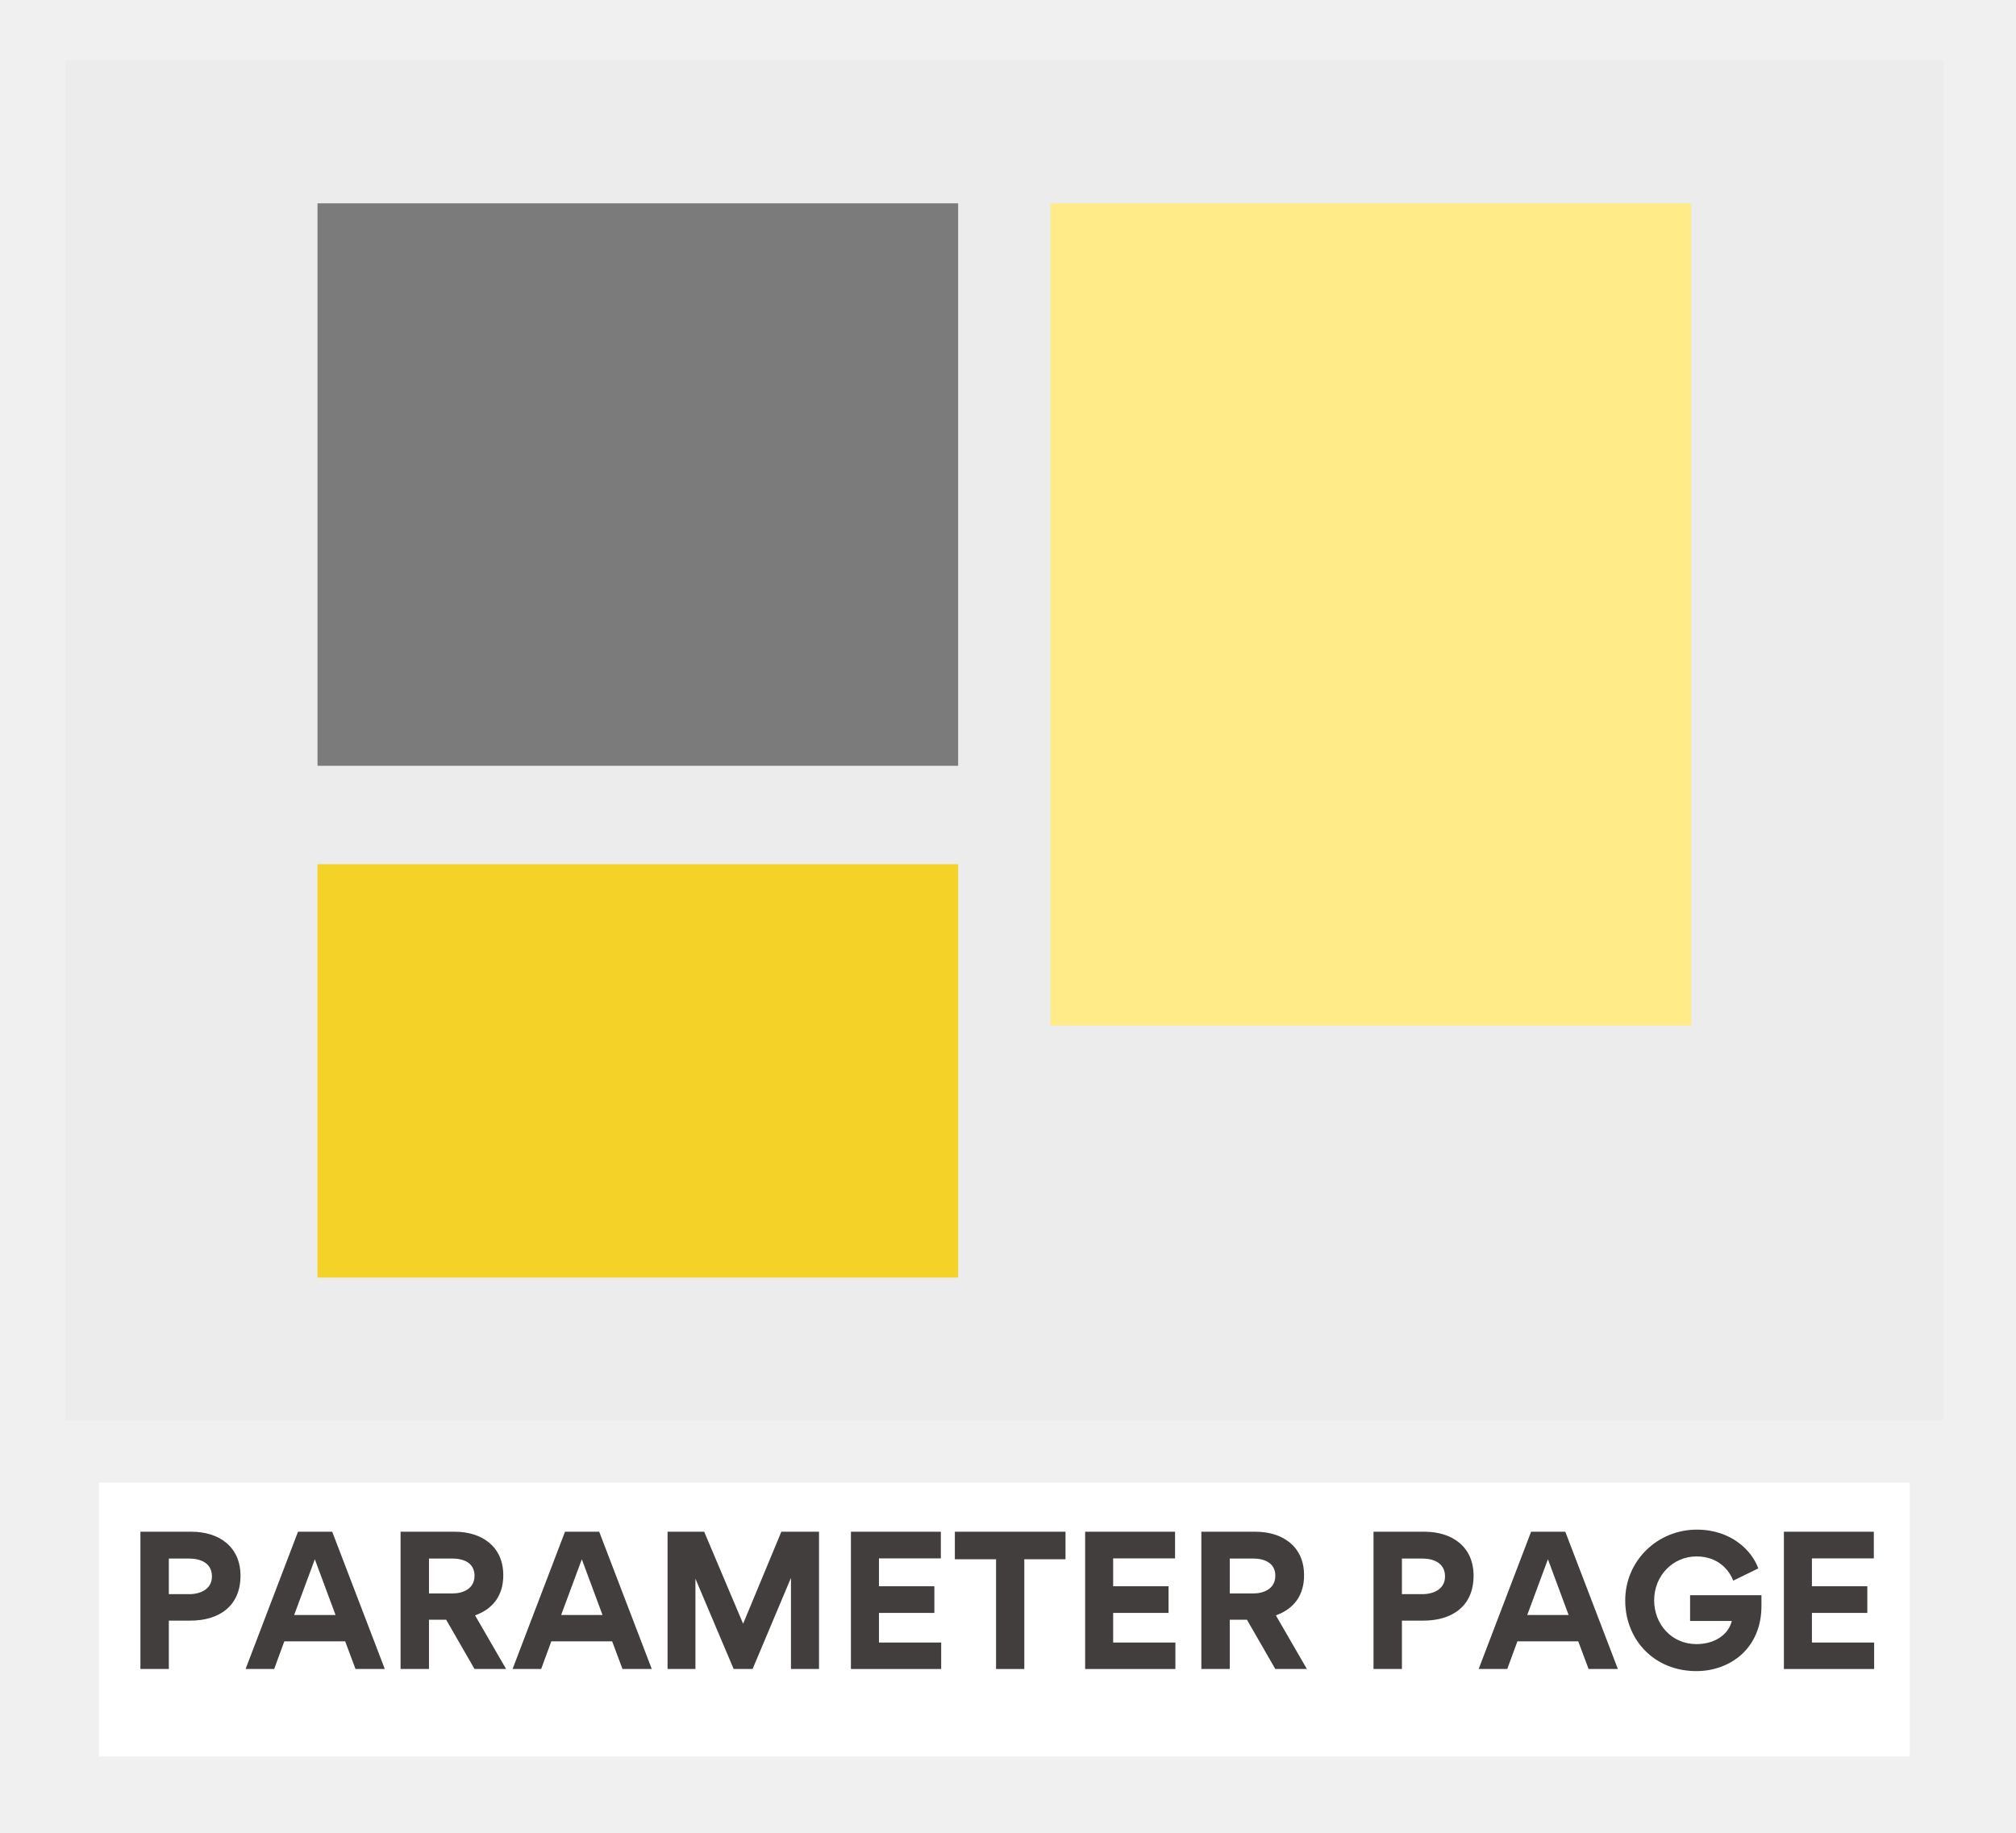
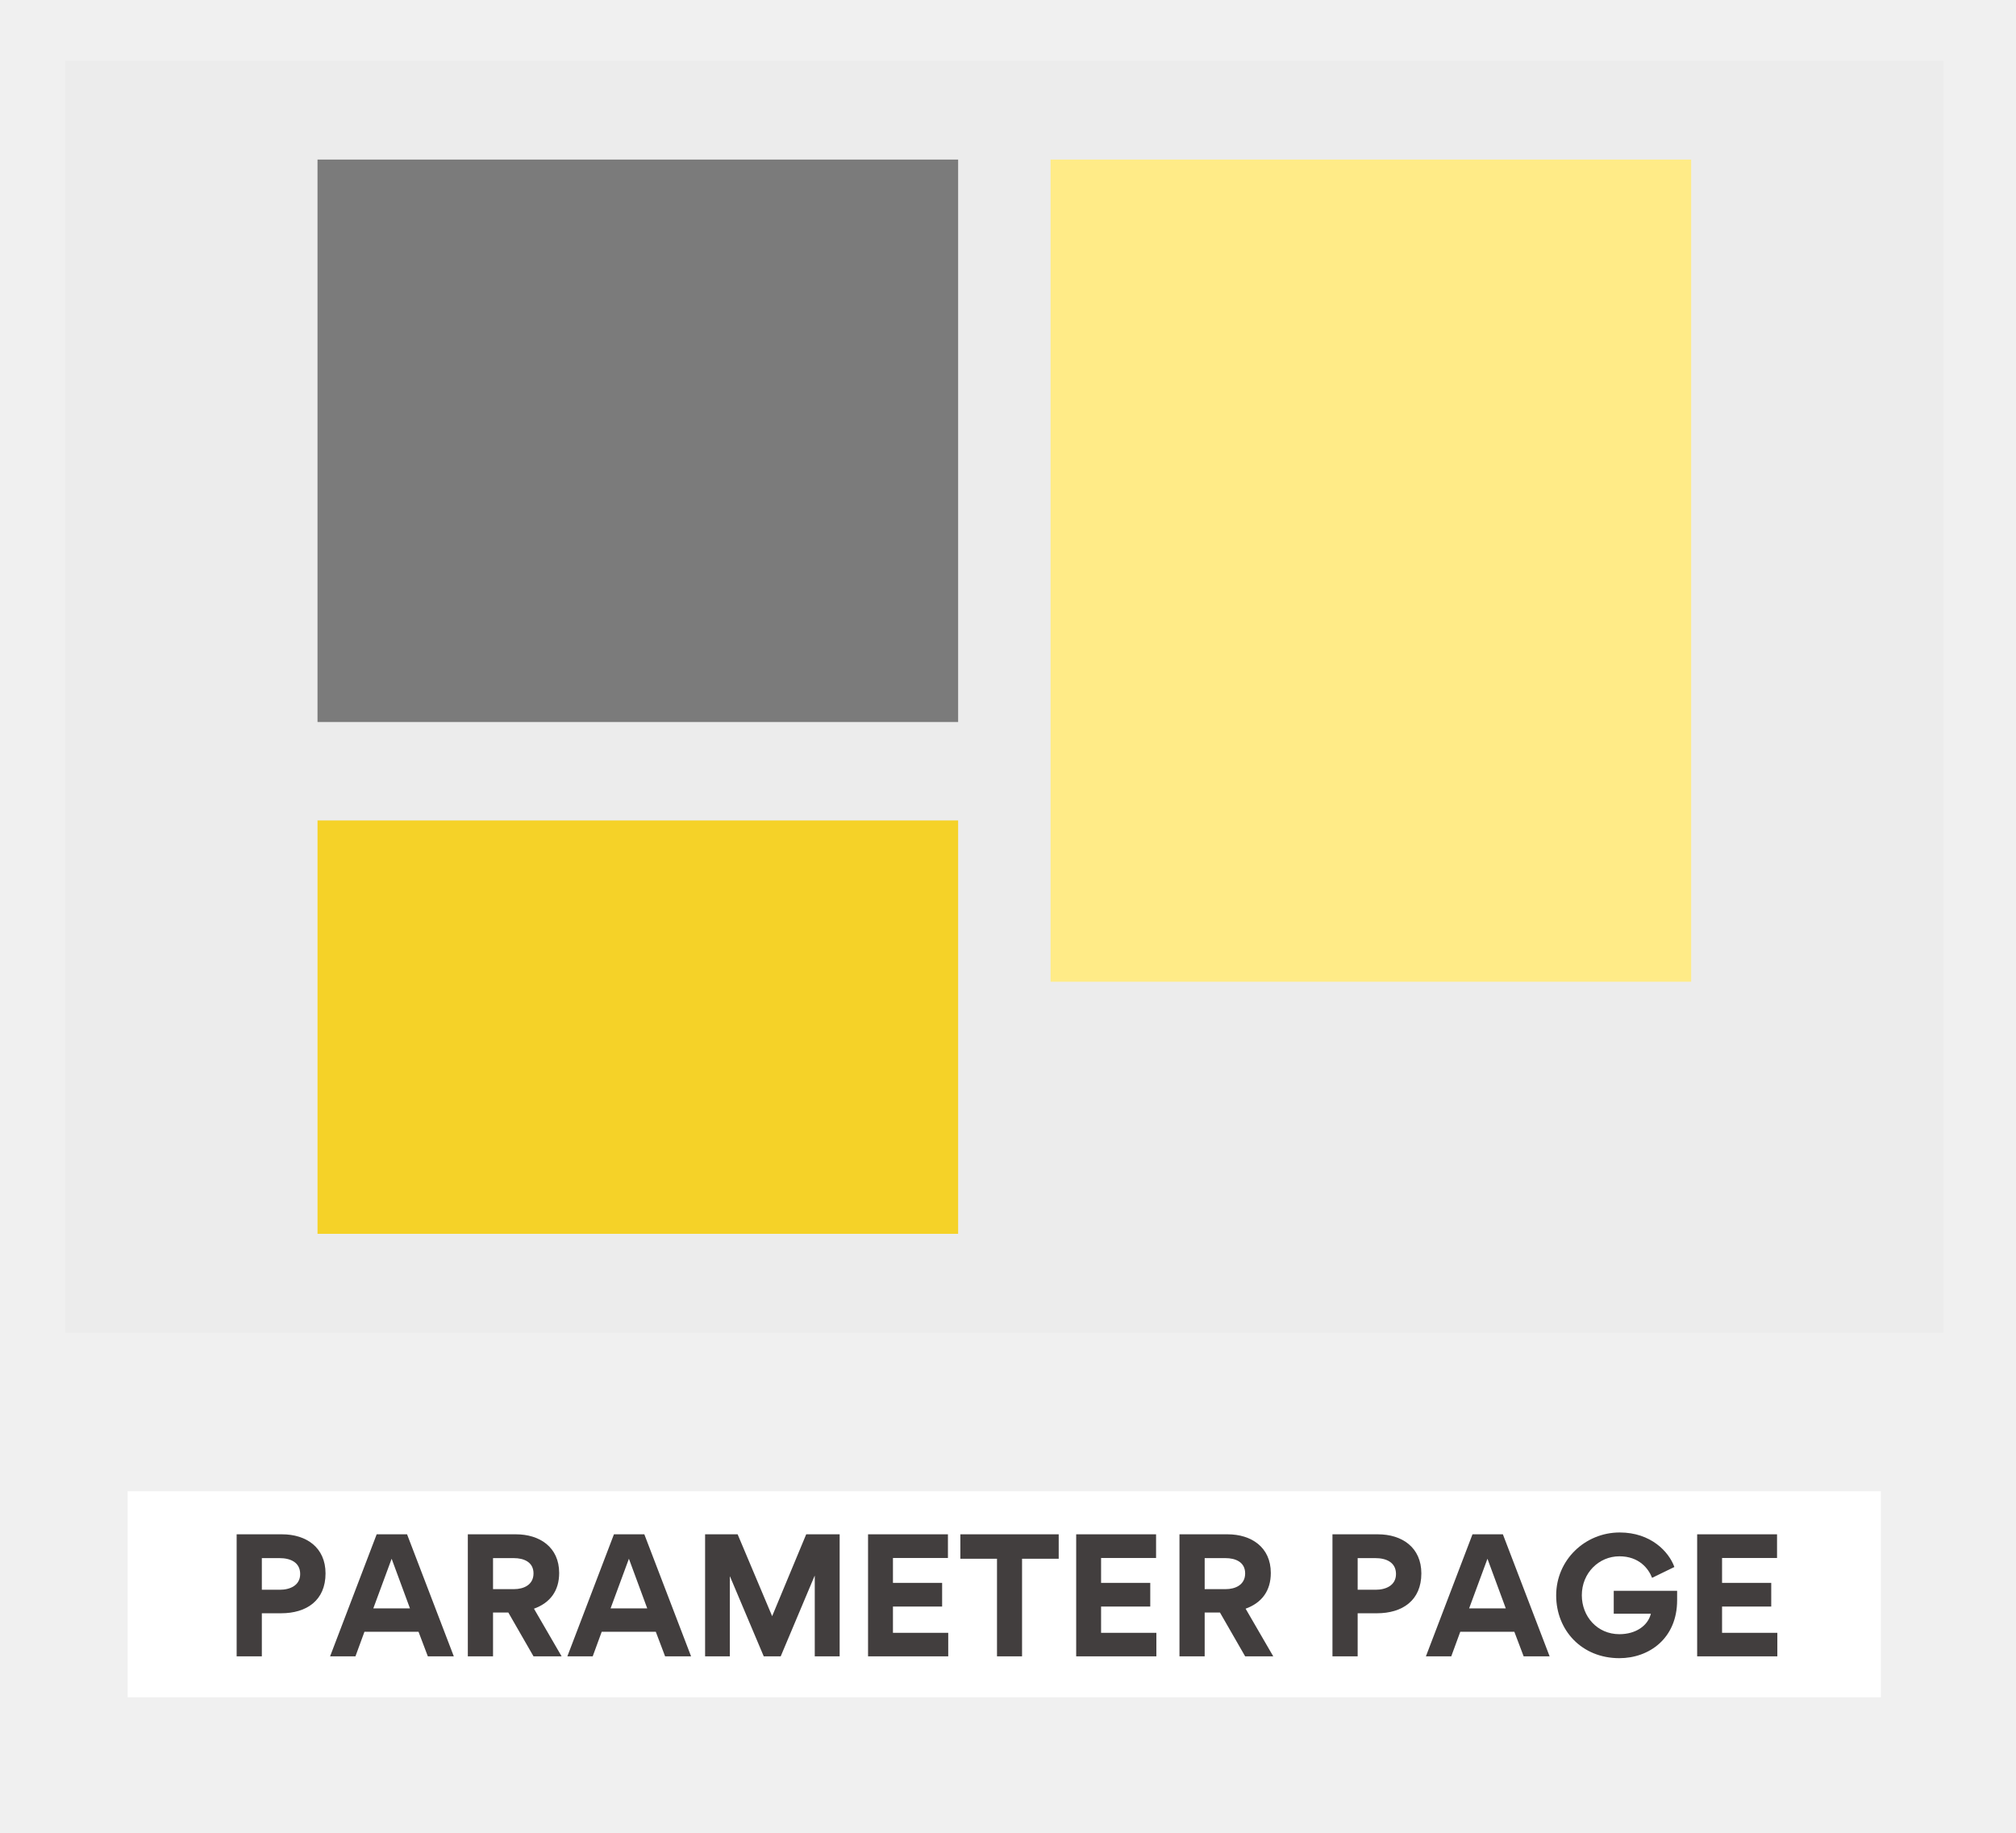
<svg xmlns="http://www.w3.org/2000/svg" width="275" zoomAndPan="magnify" viewBox="0 0 206.25 187.5" height="250" preserveAspectRatio="xMidYMid meet" version="1.0">
  <defs>
    <g />
-     <clipPath id="fb4eb64743">
-       <path d="M 6.664 6.203 L 198.84 6.203 L 198.84 145.293 L 6.664 145.293 Z M 6.664 6.203 " clip-rule="nonzero" />
+     <clipPath id="8a1f0b5d3e">
+       <path d="M 6.664 6.203 L 198.84 6.203 L 198.84 136.344 L 6.664 136.344 Z M 6.664 6.203 " clip-rule="nonzero" />
    </clipPath>
-     <clipPath id="109deaf2c8">
-       <path d="M 10.125 151.676 L 195.379 151.676 L 195.379 179.699 L 10.125 179.699 Z M 10.125 151.676 " clip-rule="nonzero" />
+     <clipPath id="1c6b9a5765">
+       <path d="M 13.059 152.562 L 192.445 152.562 L 192.445 173.633 L 13.059 173.633 Z M 13.059 152.562 " clip-rule="nonzero" />
    </clipPath>
-     <clipPath id="2a92dbbf31">
-       <path d="M 32.484 20.801 L 98.023 20.801 L 98.023 78.34 L 32.484 78.34 Z M 32.484 20.801 " clip-rule="nonzero" />
+     <clipPath id="3683447d11">
+       <path d="M 32.484 16.324 L 98.023 16.324 L 98.023 73.863 L 32.484 73.863 Z M 32.484 16.324 " clip-rule="nonzero" />
    </clipPath>
-     <clipPath id="b1ef429851">
-       <path d="M 32.484 88.41 L 98.023 88.41 L 98.023 130.695 L 32.484 130.695 Z M 32.484 88.41 " clip-rule="nonzero" />
+     <clipPath id="05f34a44e0">
+       <path d="M 32.484 83.934 L 98.023 83.934 L 98.023 126.223 L 32.484 126.223 Z M 32.484 83.934 " clip-rule="nonzero" />
    </clipPath>
-     <clipPath id="f40199e753">
-       <path d="M 107.48 20.801 L 173.016 20.801 L 173.016 104.91 L 107.48 104.91 Z M 107.48 20.801 " clip-rule="nonzero" />
+     <clipPath id="9a78c3855b">
+       <path d="M 107.48 16.324 L 173.016 16.324 L 173.016 100.434 L 107.48 100.434 Z M 107.48 16.324 " clip-rule="nonzero" />
    </clipPath>
  </defs>
-   <g clip-path="url(#fb4eb64743)">
-     <path fill="#ececec" d="M 6.664 6.203 L 198.84 6.203 L 198.84 145.293 L 6.664 145.293 Z M 6.664 6.203 " fill-opacity="1" fill-rule="nonzero" />
+   <g clip-path="url(#8a1f0b5d3e)">
+     <path fill="#ececec" d="M 6.664 6.203 L 198.824 6.203 L 198.824 136.344 L 6.664 136.344 Z M 6.664 6.203 " fill-opacity="1" fill-rule="nonzero" />
  </g>
-   <g clip-path="url(#109deaf2c8)">
-     <path fill="#ffffff" d="M 10.125 151.676 L 195.379 151.676 L 195.379 179.699 L 10.125 179.699 Z M 10.125 151.676 " fill-opacity="1" fill-rule="nonzero" />
+   <g clip-path="url(#1c6b9a5765)">
+     <path fill="#ffffff" d="M 13.059 152.562 L 192.426 152.562 L 192.426 173.633 L 13.059 173.633 Z M 13.059 152.562 " fill-opacity="1" fill-rule="nonzero" />
  </g>
  <g fill="#423e3e" fill-opacity="1">
-     <g transform="translate(12.73299, 170.7447)">
+     <g transform="translate(22.75709, 169.4494)">
      <g>
-         <path d="M 11.871 -9.543 C 11.871 -12.52 9.668 -14.043 6.852 -14.043 L 1.633 -14.043 L 1.633 0 L 4.539 0 L 4.539 -4.949 L 6.742 -4.949 C 9.684 -4.949 11.871 -6.438 11.871 -9.543 Z M 8.949 -9.469 C 8.949 -8.16 7.766 -7.656 6.617 -7.656 L 4.539 -7.656 L 4.539 -11.301 L 6.602 -11.301 C 7.801 -11.301 8.949 -10.832 8.949 -9.469 Z M 8.949 -9.469 " />
+         <path d="M 10.547 -8.484 C 10.547 -11.125 8.594 -12.484 6.094 -12.484 L 1.453 -12.484 L 1.453 0 L 4.031 0 L 4.031 -4.406 L 6 -4.406 C 8.609 -4.406 10.547 -5.719 10.547 -8.484 Z M 7.953 -8.422 C 7.953 -7.25 6.906 -6.812 5.875 -6.812 L 4.031 -6.812 L 4.031 -10.047 L 5.859 -10.047 C 6.938 -10.047 7.953 -9.625 7.953 -8.422 Z M 7.953 -8.422 " />
      </g>
    </g>
  </g>
  <g fill="#423e3e" fill-opacity="1">
-     <g transform="translate(25.14383, 170.7447)">
+     <g transform="translate(33.78633, 169.4494)">
      <g>
-         <path d="M 2.906 0 L 3.945 -2.832 L 10.168 -2.832 L 11.227 0 L 14.223 0 L 8.844 -14.043 L 5.344 -14.043 L -0.02 0 Z M 7.066 -11.227 L 9.184 -5.523 L 4.949 -5.523 Z M 7.066 -11.227 " />
+         <path d="M 2.578 0 L 3.5 -2.516 L 9.031 -2.516 L 9.984 0 L 12.641 0 L 7.859 -12.484 L 4.75 -12.484 L -0.016 0 Z M 6.281 -9.984 L 8.156 -4.906 L 4.406 -4.906 Z M 6.281 -9.984 " />
      </g>
    </g>
  </g>
  <g fill="#423e3e" fill-opacity="1">
-     <g transform="translate(39.34814, 170.7447)">
+     <g transform="translate(46.40938, 169.4494)">
      <g>
-         <path d="M 12.43 0 L 9.254 -5.488 C 11.156 -6.168 12.141 -7.586 12.141 -9.594 C 12.141 -12.574 9.898 -14.043 7.176 -14.043 L 1.633 -14.043 L 1.633 0 L 4.539 0 L 4.539 -5.039 L 6.297 -5.039 L 9.199 0 Z M 6.957 -7.73 L 4.539 -7.73 L 4.539 -11.301 L 6.941 -11.301 C 8.035 -11.301 9.199 -10.887 9.199 -9.543 C 9.199 -8.215 8.035 -7.73 6.957 -7.73 Z M 6.957 -7.73 " />
+         <path d="M 11.047 0 L 8.219 -4.875 C 9.906 -5.484 10.797 -6.734 10.797 -8.531 C 10.797 -11.172 8.797 -12.484 6.375 -12.484 L 1.453 -12.484 L 1.453 0 L 4.031 0 L 4.031 -4.484 L 5.594 -4.484 L 8.172 0 Z M 6.188 -6.875 L 4.031 -6.875 L 4.031 -10.047 L 6.172 -10.047 C 7.141 -10.047 8.172 -9.672 8.172 -8.484 C 8.172 -7.297 7.141 -6.875 6.188 -6.875 Z M 6.188 -6.875 " />
      </g>
    </g>
  </g>
  <g fill="#423e3e" fill-opacity="1">
-     <g transform="translate(52.45842, 170.7447)">
+     <g transform="translate(58.06021, 169.4494)">
      <g>
-         <path d="M 2.906 0 L 3.945 -2.832 L 10.168 -2.832 L 11.227 0 L 14.223 0 L 8.844 -14.043 L 5.344 -14.043 L -0.02 0 Z M 7.066 -11.227 L 9.184 -5.523 L 4.949 -5.523 Z M 7.066 -11.227 " />
+         <path d="M 2.578 0 L 3.5 -2.516 L 9.031 -2.516 L 9.984 0 L 12.641 0 L 7.859 -12.484 L 4.75 -12.484 L -0.016 0 Z M 6.281 -9.984 L 8.156 -4.906 L 4.406 -4.906 Z M 6.281 -9.984 " />
      </g>
    </g>
  </g>
  <g fill="#423e3e" fill-opacity="1">
-     <g transform="translate(66.66273, 170.7447)">
+     <g transform="translate(70.68326, 169.4494)">
      <g>
-         <path d="M 14.238 -9.273 L 14.258 -9.273 L 14.258 0 L 17.129 0 L 17.129 -14.043 L 13.273 -14.043 L 9.363 -4.629 L 5.379 -14.043 L 1.633 -14.043 L 1.633 0 L 4.484 0 L 4.484 -9.199 L 4.5 -9.199 L 8.395 0 L 10.332 0 Z M 14.238 -9.273 " />
+         <path d="M 12.656 -8.234 L 12.672 -8.234 L 12.672 0 L 15.219 0 L 15.219 -12.484 L 11.797 -12.484 L 8.312 -4.109 L 4.781 -12.484 L 1.453 -12.484 L 1.453 0 L 3.984 0 L 3.984 -8.172 L 4 -8.172 L 7.453 0 L 9.188 0 Z M 12.656 -8.234 " />
      </g>
    </g>
  </g>
  <g fill="#423e3e" fill-opacity="1">
-     <g transform="translate(85.42246, 170.7447)">
+     <g transform="translate(87.35461, 169.4494)">
      <g>
-         <path d="M 1.633 -14.043 L 1.633 0 L 10.867 0 L 10.867 -2.707 L 4.5 -2.707 L 4.5 -5.738 L 10.168 -5.738 L 10.168 -8.465 L 4.5 -8.465 L 4.5 -11.316 L 10.832 -11.316 L 10.832 -14.043 Z M 1.633 -14.043 " />
+         <path d="M 1.453 -12.484 L 1.453 0 L 9.656 0 L 9.656 -2.406 L 4 -2.406 L 4 -5.094 L 9.031 -5.094 L 9.031 -7.516 L 4 -7.516 L 4 -10.062 L 9.625 -10.062 L 9.625 -12.484 Z M 1.453 -12.484 " />
      </g>
    </g>
  </g>
  <g fill="#423e3e" fill-opacity="1">
-     <g transform="translate(97.31319, 170.7447)">
+     <g transform="translate(97.92165, 169.4494)">
      <g>
-         <path d="M 4.59 0 L 7.48 0 L 7.48 -11.227 L 11.695 -11.227 L 11.695 -14.043 L 0.375 -14.043 L 0.375 -11.227 L 4.59 -11.227 Z M 4.59 0 " />
+         <path d="M 4.078 0 L 6.641 0 L 6.641 -9.984 L 10.391 -9.984 L 10.391 -12.484 L 0.328 -12.484 L 0.328 -9.984 L 4.078 -9.984 Z M 4.078 0 " />
      </g>
    </g>
  </g>
  <g fill="#423e3e" fill-opacity="1">
-     <g transform="translate(109.3833, 170.7447)">
+     <g transform="translate(108.6481, 169.4494)">
      <g>
-         <path d="M 1.633 -14.043 L 1.633 0 L 10.867 0 L 10.867 -2.707 L 4.5 -2.707 L 4.5 -5.738 L 10.168 -5.738 L 10.168 -8.465 L 4.5 -8.465 L 4.5 -11.316 L 10.832 -11.316 L 10.832 -14.043 Z M 1.633 -14.043 " />
+         <path d="M 1.453 -12.484 L 1.453 0 L 9.656 0 L 9.656 -2.406 L 4 -2.406 L 4 -5.094 L 9.031 -5.094 L 9.031 -7.516 L 4 -7.516 L 4 -10.062 L 9.625 -10.062 L 9.625 -12.484 Z M 1.453 -12.484 " />
      </g>
    </g>
  </g>
  <g fill="#423e3e" fill-opacity="1">
-     <g transform="translate(121.274, 170.7447)">
+     <g transform="translate(119.2151, 169.4494)">
      <g>
-         <path d="M 12.43 0 L 9.254 -5.488 C 11.156 -6.168 12.141 -7.586 12.141 -9.594 C 12.141 -12.574 9.898 -14.043 7.176 -14.043 L 1.633 -14.043 L 1.633 0 L 4.539 0 L 4.539 -5.039 L 6.297 -5.039 L 9.199 0 Z M 6.957 -7.73 L 4.539 -7.73 L 4.539 -11.301 L 6.941 -11.301 C 8.035 -11.301 9.199 -10.887 9.199 -9.543 C 9.199 -8.215 8.035 -7.73 6.957 -7.73 Z M 6.957 -7.73 " />
+         <path d="M 11.047 0 L 8.219 -4.875 C 9.906 -5.484 10.797 -6.734 10.797 -8.531 C 10.797 -11.172 8.797 -12.484 6.375 -12.484 L 1.453 -12.484 L 1.453 0 L 4.031 0 L 4.031 -4.484 L 5.594 -4.484 L 8.172 0 Z M 6.188 -6.875 L 4.031 -6.875 L 4.031 -10.047 L 6.172 -10.047 C 7.141 -10.047 8.172 -9.672 8.172 -8.484 C 8.172 -7.297 7.141 -6.875 6.188 -6.875 Z M 6.188 -6.875 " />
      </g>
    </g>
  </g>
  <g fill="#423e3e" fill-opacity="1">
-     <g transform="translate(134.3843, 170.7447)">
+     <g transform="translate(130.8659, 169.4494)">
      <g />
    </g>
  </g>
  <g fill="#423e3e" fill-opacity="1">
-     <g transform="translate(138.8859, 170.7447)">
+     <g transform="translate(134.8664, 169.4494)">
      <g>
-         <path d="M 11.871 -9.543 C 11.871 -12.52 9.668 -14.043 6.852 -14.043 L 1.633 -14.043 L 1.633 0 L 4.539 0 L 4.539 -4.949 L 6.742 -4.949 C 9.684 -4.949 11.871 -6.438 11.871 -9.543 Z M 8.949 -9.469 C 8.949 -8.16 7.766 -7.656 6.617 -7.656 L 4.539 -7.656 L 4.539 -11.301 L 6.602 -11.301 C 7.801 -11.301 8.949 -10.832 8.949 -9.469 Z M 8.949 -9.469 " />
+         <path d="M 10.547 -8.484 C 10.547 -11.125 8.594 -12.484 6.094 -12.484 L 1.453 -12.484 L 1.453 0 L 4.031 0 L 4.031 -4.406 L 6 -4.406 C 8.609 -4.406 10.547 -5.719 10.547 -8.484 Z M 7.953 -8.422 C 7.953 -7.25 6.906 -6.812 5.875 -6.812 L 4.031 -6.812 L 4.031 -10.047 L 5.859 -10.047 C 6.938 -10.047 7.953 -9.625 7.953 -8.422 Z M 7.953 -8.422 " />
      </g>
    </g>
  </g>
  <g fill="#423e3e" fill-opacity="1">
-     <g transform="translate(151.2967, 170.7447)">
+     <g transform="translate(145.8956, 169.4494)">
      <g>
-         <path d="M 2.906 0 L 3.945 -2.832 L 10.168 -2.832 L 11.227 0 L 14.223 0 L 8.844 -14.043 L 5.344 -14.043 L -0.02 0 Z M 7.066 -11.227 L 9.184 -5.523 L 4.949 -5.523 Z M 7.066 -11.227 " />
+         <path d="M 2.578 0 L 3.5 -2.516 L 9.031 -2.516 L 9.984 0 L 12.641 0 L 7.859 -12.484 L 4.75 -12.484 L -0.016 0 Z M 6.281 -9.984 L 8.156 -4.906 L 4.406 -4.906 Z M 6.281 -9.984 " />
      </g>
    </g>
  </g>
  <g fill="#423e3e" fill-opacity="1">
-     <g transform="translate(165.501, 170.7447)">
+     <g transform="translate(158.5187, 169.4494)">
      <g>
-         <path d="M 3.73 -7.031 C 3.73 -9.578 5.684 -11.516 8.051 -11.516 C 10.312 -11.516 11.406 -10.098 11.82 -9.039 L 14.383 -10.293 C 13.758 -12.051 11.676 -14.258 8.09 -14.258 C 4.09 -14.258 0.77 -11.102 0.77 -7.012 C 0.77 -3.012 3.711 0.215 8.051 0.215 C 11.477 0.215 14.707 -2.082 14.707 -6.457 L 14.707 -7.551 L 7.406 -7.551 L 7.406 -4.914 L 11.676 -4.914 C 11.336 -3.531 9.953 -2.547 8.051 -2.547 C 5.508 -2.547 3.73 -4.59 3.73 -7.031 Z M 3.73 -7.031 " />
+         <path d="M 3.312 -6.25 C 3.312 -8.516 5.047 -10.234 7.156 -10.234 C 9.172 -10.234 10.141 -8.969 10.5 -8.031 L 12.781 -9.141 C 12.219 -10.703 10.375 -12.672 7.188 -12.672 C 3.641 -12.672 0.688 -9.859 0.688 -6.234 C 0.688 -2.672 3.297 0.188 7.156 0.188 C 10.203 0.188 13.062 -1.844 13.062 -5.734 L 13.062 -6.703 L 6.578 -6.703 L 6.578 -4.359 L 10.375 -4.359 C 10.078 -3.141 8.844 -2.266 7.156 -2.266 C 4.891 -2.266 3.312 -4.078 3.312 -6.25 Z M 3.312 -6.25 " />
      </g>
    </g>
  </g>
  <g fill="#423e3e" fill-opacity="1">
-     <g transform="translate(180.8711, 170.7447)">
+     <g transform="translate(172.1777, 169.4494)">
      <g>
-         <path d="M 1.633 -14.043 L 1.633 0 L 10.867 0 L 10.867 -2.707 L 4.5 -2.707 L 4.5 -5.738 L 10.168 -5.738 L 10.168 -8.465 L 4.5 -8.465 L 4.5 -11.316 L 10.832 -11.316 L 10.832 -14.043 Z M 1.633 -14.043 " />
+         <path d="M 1.453 -12.484 L 1.453 0 L 9.656 0 L 9.656 -2.406 L 4 -2.406 L 4 -5.094 L 9.031 -5.094 L 9.031 -7.516 L 4 -7.516 L 4 -10.062 L 9.625 -10.062 L 9.625 -12.484 Z M 1.453 -12.484 " />
      </g>
    </g>
  </g>
-   <g clip-path="url(#2a92dbbf31)">
-     <path fill="#7b7b7b" d="M 32.484 20.801 L 98.023 20.801 L 98.023 78.34 L 32.484 78.34 Z M 32.484 20.801 " fill-opacity="1" fill-rule="nonzero" />
+   <g clip-path="url(#3683447d11)">
+     <path fill="#7b7b7b" d="M 32.484 16.324 L 98.117 16.324 L 98.117 73.863 L 32.484 73.863 Z M 32.484 16.324 " fill-opacity="1" fill-rule="nonzero" />
  </g>
-   <g clip-path="url(#b1ef429851)">
-     <path fill="#f5d228" d="M 32.484 88.41 L 98.023 88.41 L 98.023 130.695 L 32.484 130.695 Z M 32.484 88.41 " fill-opacity="1" fill-rule="nonzero" />
+   <g clip-path="url(#05f34a44e0)">
+     <path fill="#f5d228" d="M 32.484 83.934 L 98.062 83.934 L 98.062 126.223 L 32.484 126.223 Z M 32.484 83.934 " fill-opacity="1" fill-rule="nonzero" />
  </g>
-   <g clip-path="url(#f40199e753)">
-     <path fill="#ffeb87" d="M 107.48 20.801 L 173.016 20.801 L 173.016 104.91 L 107.48 104.91 Z M 107.48 20.801 " fill-opacity="1" fill-rule="nonzero" />
+   <g clip-path="url(#9a78c3855b)">
+     <path fill="#ffeb87" d="M 107.48 16.324 L 173.016 16.324 L 173.016 100.547 L 107.48 100.547 Z M 107.48 16.324 " fill-opacity="1" fill-rule="nonzero" />
  </g>
</svg>
